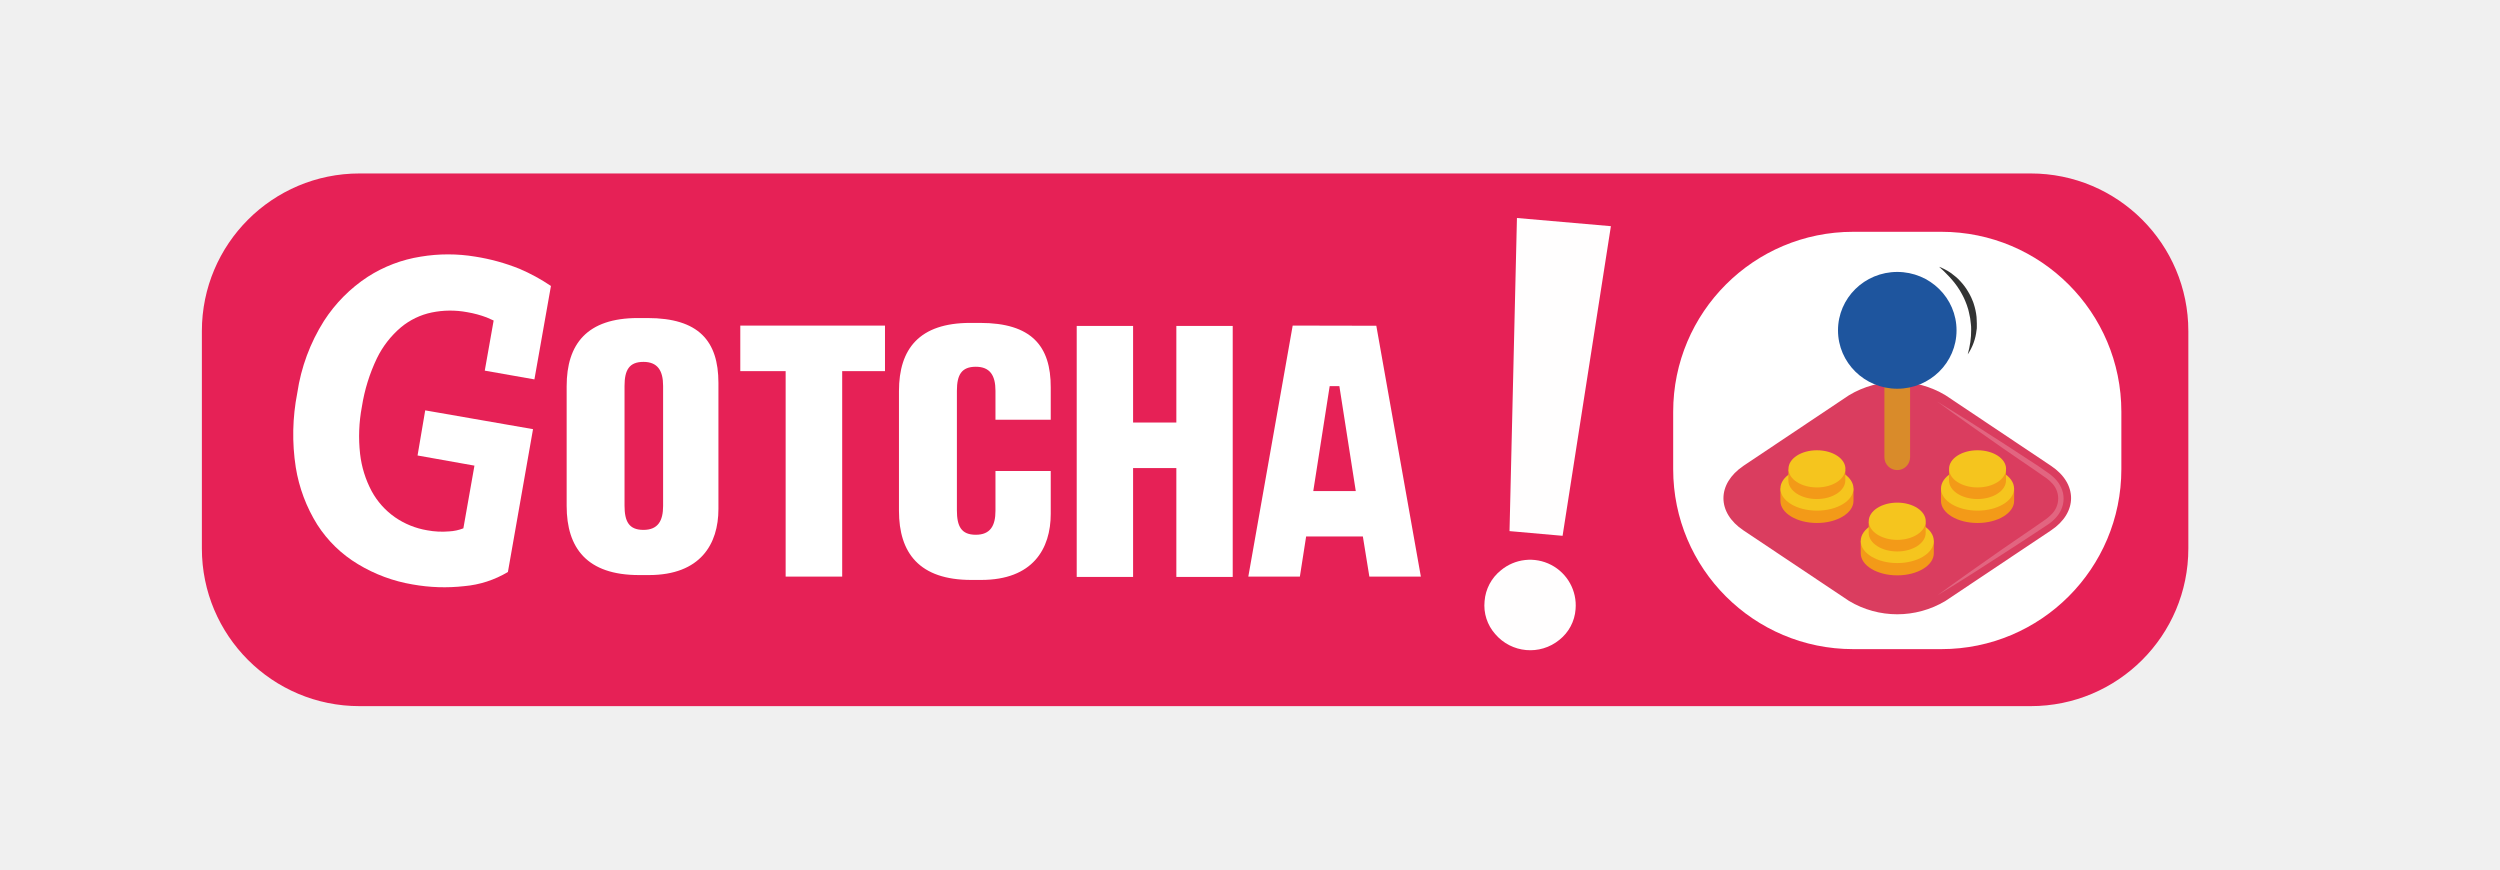
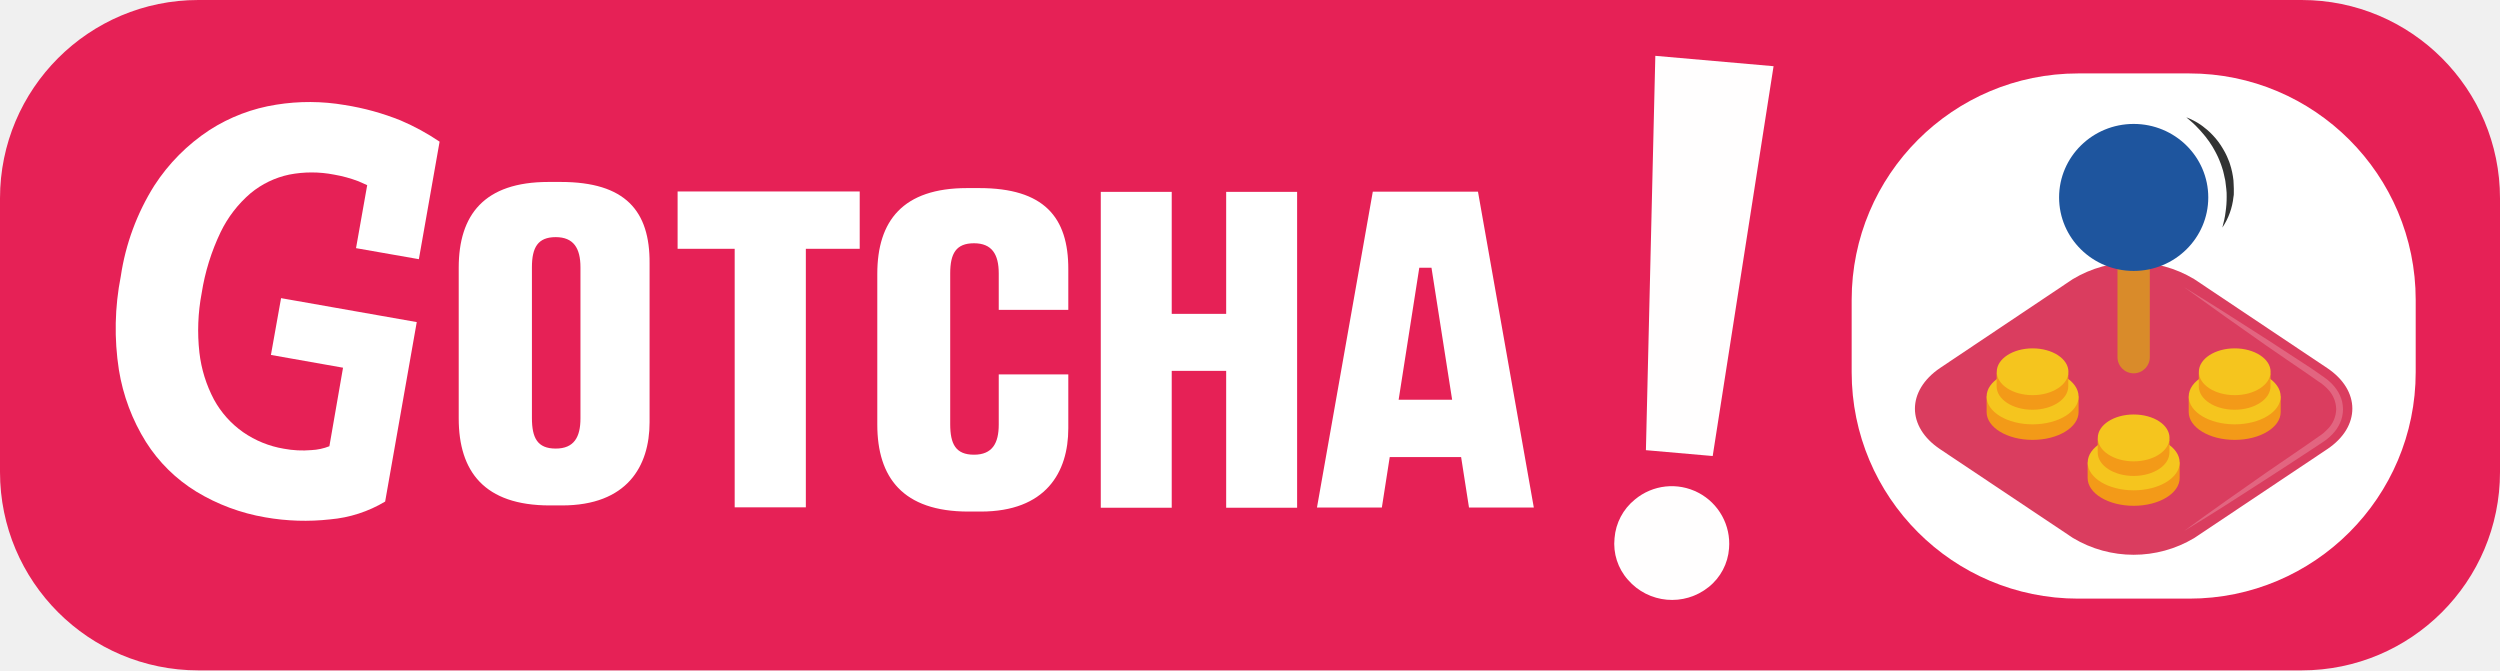
- <svg xmlns="http://www.w3.org/2000/svg" id="레이어_1" data-name="레이어 1" viewBox="0 0 431.08 150">
+ <svg xmlns="http://www.w3.org/2000/svg" id="레이어_1" data-name="레이어 1" viewBox="0 0 342.53 91.85">
  <defs>
    <style>.cls-1{fill:#e62156;}.cls-2,.cls-3{fill:#fff;}.cls-2{fill-rule:evenodd;}.cls-4{fill:#fffefe;}.cls-5{fill:#da3d5f;}.cls-6{fill:#f39a18;}.cls-7{fill:#f5c51e;}.cls-8{fill:#d98b2a;}.cls-9{fill:#1e559e;}.cls-10{fill:#323333;}.cls-11{opacity:0.21;}</style>
  </defs>
-   <rect class="cls-1" x="34.81" y="29.91" width="342.53" height="91.85" rx="27.18" />
-   <path class="cls-2" d="M127.65,56.14V64h7.82V99.42h9.75V64h7.38V56.14Zm75.19,16.72h-7.46V56.2h-9.72V99.48h9.72V80.71h7.46V99.48h9.72V56.2h-9.72ZM169,55.68H167.3c-8.78,0-12.29,4.47-12.29,11.75V88.08c0,7.27,3.51,11.92,12.48,11.92h1.69c8.9,0,12-5.35,12-11.4V81.21h-9.53v6.87c0,2.56-.88,4.13-3.39,4.13S165,90.75,165,88V67.37c0-2.74.81-4.13,3.26-4.13s3.39,1.51,3.39,4.13v5h9.53V66.84C181.22,59.63,177.83,55.68,169,55.68Zm64.78,29-2.83-18.1h-1.67l-2.83,18.1Zm3.54-28.51L245,99.42h-8.88L235,92.5h-9.78l-1.08,6.92h-8.89l7.65-43.28Z" />
-   <rect class="cls-3" x="288.51" y="39.97" width="77.28" height="71.96" rx="31.03" />
-   <path class="cls-3" d="M73.32,70.76,91.91,74,87.58,98.63a17.62,17.62,0,0,1-7.53,2.44,30.82,30.82,0,0,1-8.89-.29,26.7,26.7,0,0,1-9.45-3.51,21.4,21.4,0,0,1-7-6.8,26.63,26.63,0,0,1-3.71-9.88,37,37,0,0,1,.26-12.83,32,32,0,0,1,4.6-12.42,25.83,25.83,0,0,1,7.55-7.61,23.7,23.7,0,0,1,9.16-3.48,28.63,28.63,0,0,1,9.38,0,35,35,0,0,1,7.65,2.11A32.41,32.41,0,0,1,95,49.31L92.15,65.42l-8.56-1.51,1.53-8.64-1.19-.53a17.93,17.93,0,0,0-3.37-.91,15.87,15.87,0,0,0-6.11.05,12.16,12.16,0,0,0-5.3,2.55A16.39,16.39,0,0,0,65,61.76a30.15,30.15,0,0,0-2.6,8.37,27.3,27.3,0,0,0-.31,8.13,18,18,0,0,0,2,6.44,13.18,13.18,0,0,0,4,4.48,13.78,13.78,0,0,0,5.57,2.26,14.06,14.06,0,0,0,3.78.19,7.72,7.72,0,0,0,2.46-.53l1.91-10.81L72,78.54Z" />
-   <path class="cls-2" d="M111.64,54.84H110c-8.78,0-12.29,4.48-12.29,11.75V87.24c0,7.27,3.51,11.92,12.48,11.92h1.69c8.91,0,12-5.35,12-11.4V66C123.87,58.79,120.48,54.84,111.64,54.84Zm2.7,25.53v6.87c0,2.56-.88,4.13-3.39,4.13s-3.26-1.46-3.26-4.19V66.53c0-2.74.82-4.13,3.26-4.13s3.39,1.51,3.39,4.13V80.37Z" />
-   <path class="cls-4" d="M258.79,98.35a7.87,7.87,0,0,1,12.89,6.7,7.42,7.42,0,0,1-2.79,5.28,7.94,7.94,0,0,1-11.07-1,7.42,7.42,0,0,1-1.83-5.69A7.54,7.54,0,0,1,258.79,98.35Zm1.5-6.77,9.15.81L277.77,39l-16.2-1.41Z" />
-   <path class="cls-5" d="M353.67,91.45l-18.21,12.17a16.17,16.17,0,0,1-16.63,0L300.62,91.45c-4.59-3.07-4.59-8,0-11.12l18.21-12.18a16.17,16.17,0,0,1,16.63,0l18.21,12.18C358.27,83.4,358.27,88.38,353.67,91.45Z" />
-   <path class="cls-6" d="M317.05,83.31a9.75,9.75,0,0,0-7.5,0l-2.55.93v2.13c0,2.1,2.82,3.81,6.3,3.81s6.3-1.71,6.3-3.81V84.24Z" />
-   <ellipse class="cls-7" cx="313.3" cy="84.24" rx="6.3" ry="3.81" />
-   <path class="cls-6" d="M316.23,80.27a7,7,0,0,0-5.86,0l-2,.69v1.88c0,1.78,2.2,3.21,4.91,3.21s4.91-1.43,4.91-3.21V81.09Z" />
-   <path class="cls-7" d="M318.21,80.84c0,1.78-2.2,3.21-4.91,3.21s-4.91-1.43-4.91-3.21,2.2-3.2,4.91-3.2S318.21,79.07,318.21,80.84Z" />
-   <path class="cls-6" d="M344.75,83.31a9.78,9.78,0,0,0-7.51,0l-2.55.93v2.13c0,2.1,2.82,3.81,6.3,3.81s6.31-1.71,6.31-3.81V84.24Z" />
-   <ellipse class="cls-7" cx="340.99" cy="84.24" rx="6.3" ry="3.81" />
-   <path class="cls-6" d="M343.92,80.27a7,7,0,0,0-5.85,0l-2,.69v1.88c0,1.78,2.2,3.21,4.91,3.21s4.92-1.43,4.92-3.21l0-1.75Z" />
-   <path class="cls-7" d="M345.91,80.84c0,1.78-2.2,3.21-4.92,3.21s-4.91-1.43-4.91-3.21,2.2-3.2,4.91-3.2S345.91,79.07,345.91,80.84Z" />
-   <path class="cls-6" d="M330.9,92.34a9.78,9.78,0,0,0-7.51,0l-2.54.94V95.4c0,2.11,2.82,3.81,6.3,3.81s6.3-1.7,6.3-3.81V93.28Z" />
-   <ellipse class="cls-7" cx="327.15" cy="93.28" rx="6.3" ry="3.81" />
-   <path class="cls-6" d="M330.07,89.3a7.11,7.11,0,0,0-5.85,0l-2,.7v1.88c0,1.77,2.2,3.21,4.92,3.21s4.91-1.44,4.91-3.21V90.13Z" />
-   <path class="cls-7" d="M332.06,89.88c0,1.77-2.2,3.21-4.91,3.21s-4.92-1.44-4.92-3.21,2.2-3.21,4.92-3.21S332.06,88.11,332.06,89.88Z" />
-   <rect class="cls-8" x="324.93" y="57.92" width="4.43" height="23.14" rx="2.22" />
-   <ellipse class="cls-9" cx="327.15" cy="56.96" rx="10.22" ry="10.07" />
-   <path class="cls-10" d="M334.36,46a10.2,10.2,0,0,1,1,.45c.16.09.33.17.49.27l.47.3a4.83,4.83,0,0,1,.45.34,3.75,3.75,0,0,1,.44.35l.43.38.39.41a9.88,9.88,0,0,1,1.36,1.83,9.71,9.71,0,0,1,.53,1c.08.18.15.35.22.53l.11.27.09.27a10.78,10.78,0,0,1,.48,2.24c0,.38.06.76.05,1.14,0,.2,0,.39,0,.57s0,.38-.05.57a9.22,9.22,0,0,1-1.52,4.19c.09-.36.18-.71.26-1.07s.14-.7.19-1.06a13.68,13.68,0,0,0,.14-2.11c0-.35,0-.7-.05-1s-.07-.69-.12-1a27.68,27.68,0,0,0-.21-1l-.12-.5c-.05-.17-.11-.33-.16-.5l-.08-.25-.09-.24-.19-.48a10.08,10.08,0,0,0-.44-.94,5.2,5.2,0,0,0-.25-.46l-.26-.45c-.09-.15-.19-.29-.29-.44l-.14-.22-.16-.21-.31-.42-.34-.41c-.11-.14-.23-.27-.35-.4s-.23-.27-.36-.39A20.66,20.66,0,0,0,334.36,46Z" />
+   <rect class="cls-1" width="342.53" height="91.85" rx="27.18" />
+   <path class="cls-2" d="M92.84,26.23v7.86h7.82V69.51h9.75V34.09h7.38V26.23ZM168,43h-7.46V26.29h-9.72V69.57h9.72V50.81H168V69.57h9.72V26.29H168ZM134.18,25.77h-1.69c-8.78,0-12.29,4.48-12.29,11.75V58.17c0,7.27,3.51,11.92,12.48,11.92h1.69c8.9,0,12-5.35,12-11.4V51.3h-9.53v6.87c0,2.56-.88,4.13-3.39,4.13s-3.26-1.46-3.26-4.19V37.46c0-2.74.81-4.13,3.26-4.13s3.39,1.51,3.39,4.13v5h9.53V36.94C146.41,29.72,143,25.77,134.18,25.77Zm64.78,29-2.83-18.09h-1.67l-2.83,18.09Zm3.54-28.51,7.65,43.28h-8.88l-1.08-6.92h-9.78l-1.08,6.92h-8.89l7.65-43.28Z" />
+   <rect class="cls-3" x="253.7" y="10.06" width="77.28" height="71.96" rx="31.03" />
+   <path class="cls-3" d="M38.51,40.85,57.1,44.13,52.77,68.72a17.62,17.62,0,0,1-7.53,2.44,31.25,31.25,0,0,1-8.9-.28,26.93,26.93,0,0,1-9.44-3.52A21.4,21.4,0,0,1,20,60.56a26.63,26.63,0,0,1-3.71-9.88,37,37,0,0,1,.26-12.83,32.24,32.24,0,0,1,4.59-12.42,26,26,0,0,1,7.56-7.61,23.64,23.64,0,0,1,9.16-3.48,28.63,28.63,0,0,1,9.38.05,35,35,0,0,1,7.65,2.11,31.7,31.7,0,0,1,5.34,2.91l-2.84,16.1L48.78,34l1.53-8.63-1.19-.53a18.13,18.13,0,0,0-3.37-.92,16.06,16.06,0,0,0-6.11,0,12.27,12.27,0,0,0-5.3,2.55,16.39,16.39,0,0,0-4.11,5.33,30.15,30.15,0,0,0-2.6,8.37,27.32,27.32,0,0,0-.31,8.13,18.16,18.16,0,0,0,2,6.45,13.14,13.14,0,0,0,4,4.47,13.78,13.78,0,0,0,5.57,2.26,14.06,14.06,0,0,0,3.78.19,7.72,7.72,0,0,0,2.46-.53L47,50.38l-9.88-1.75Z" />
+   <path class="cls-2" d="M76.83,24.93H75.14c-8.78,0-12.29,4.48-12.29,11.75V57.33c0,7.27,3.51,11.92,12.48,11.92H77c8.9,0,12-5.35,12-11.4V36.1C89.06,28.88,85.67,24.93,76.83,24.93Zm2.7,25.53v6.87c0,2.56-.88,4.13-3.39,4.13S72.88,60,72.88,57.27V36.62c0-2.73.82-4.13,3.26-4.13s3.39,1.51,3.39,4.13V50.46Z" />
+   <path class="cls-4" d="M224,68.44a7.88,7.88,0,0,1,12.9,6.7,7.46,7.46,0,0,1-2.79,5.29,8,8,0,0,1-11.07-1,7.42,7.42,0,0,1-1.83-5.69A7.57,7.57,0,0,1,224,68.44Zm1.51-6.76,9.15.8L243,9.07l-16.2-1.42Z" />
+   <path class="cls-5" d="M318.86,61.54,300.65,73.71a16.17,16.17,0,0,1-16.63,0L265.81,61.54c-4.59-3.07-4.59-8,0-11.12L284,38.24a16.17,16.17,0,0,1,16.63,0l18.21,12.18C323.45,53.49,323.45,58.47,318.86,61.54Z" />
+   <path class="cls-6" d="M282.24,53.4a9.75,9.75,0,0,0-7.5,0l-2.55.93v2.13c0,2.1,2.82,3.81,6.3,3.81s6.3-1.71,6.3-3.81V54.33Z" />
+   <ellipse class="cls-7" cx="278.49" cy="54.33" rx="6.3" ry="3.81" />
+   <path class="cls-6" d="M281.42,50.36a7.13,7.13,0,0,0-5.86,0l-2,.69v1.88c0,1.78,2.2,3.21,4.91,3.21s4.91-1.43,4.91-3.21V51.18Z" />
+   <path class="cls-7" d="M283.4,50.94c0,1.77-2.2,3.2-4.91,3.2s-4.91-1.43-4.91-3.2,2.2-3.21,4.91-3.21S283.4,49.16,283.4,50.94Z" />
+   <path class="cls-6" d="M309.94,53.4a9.78,9.78,0,0,0-7.51,0l-2.55.93v2.13c0,2.1,2.82,3.81,6.3,3.81s6.3-1.71,6.3-3.81V54.33Z" />
+   <ellipse class="cls-7" cx="306.18" cy="54.33" rx="6.3" ry="3.81" />
+   <path class="cls-6" d="M309.11,50.36a7.11,7.11,0,0,0-5.85,0l-2,.69v1.88c0,1.78,2.2,3.21,4.91,3.21s4.92-1.43,4.92-3.21l0-1.75Z" />
+   <path class="cls-7" d="M311.1,50.94c0,1.77-2.2,3.2-4.92,3.2s-4.91-1.43-4.91-3.2,2.2-3.21,4.91-3.21S311.1,49.16,311.1,50.94Z" />
+   <path class="cls-6" d="M296.09,62.43a9.9,9.9,0,0,0-7.51,0l-2.55.94v2.12c0,2.11,2.83,3.81,6.31,3.81s6.3-1.7,6.3-3.81V63.37Z" />
+   <ellipse class="cls-7" cx="292.34" cy="63.37" rx="6.3" ry="3.81" />
+   <path class="cls-6" d="M295.26,59.39a7.11,7.11,0,0,0-5.85,0l-2,.7V62c0,1.77,2.2,3.21,4.92,3.21s4.91-1.44,4.91-3.21V60.22Z" />
+   <path class="cls-7" d="M297.25,60c0,1.77-2.2,3.21-4.91,3.21s-4.92-1.44-4.92-3.21,2.2-3.21,4.92-3.21S297.25,58.2,297.25,60Z" />
+   <rect class="cls-8" x="290.12" y="28.01" width="4.43" height="23.14" rx="2.22" />
+   <ellipse class="cls-9" cx="292.34" cy="27.05" rx="10.22" ry="10.07" />
+   <path class="cls-10" d="M299.55,16.07a10.2,10.2,0,0,1,1,.45c.16.09.33.17.49.27l.47.3c.16.1.3.23.45.34a4.82,4.82,0,0,1,.44.35l.42.38.4.41a9.88,9.88,0,0,1,1.36,1.83,9.71,9.71,0,0,1,.53,1c.08.18.15.36.22.53l.11.27.09.27a10.92,10.92,0,0,1,.48,2.24c0,.38.06.76.05,1.15,0,.19,0,.38,0,.57s0,.37-.05.56a9.22,9.22,0,0,1-1.52,4.19c.09-.36.18-.71.26-1.07s.14-.7.18-1.06a13.61,13.61,0,0,0,.15-2.11c0-.35,0-.7-.05-1.05s-.07-.69-.12-1c0-.17-.07-.34-.1-.51a4.64,4.64,0,0,0-.11-.51l-.12-.5c-.05-.17-.11-.33-.16-.5l-.08-.24-.09-.25-.19-.48c-.14-.31-.27-.64-.44-.94a5.2,5.2,0,0,0-.25-.46l-.26-.45c-.09-.15-.19-.29-.29-.44l-.14-.22-.16-.21-.31-.42-.34-.41c-.11-.14-.23-.27-.35-.4s-.23-.27-.36-.39C300.66,17,300.11,16.55,299.55,16.07Z" />
  <g class="cls-11">
-     <path class="cls-3" d="M334.06,69.26c3.93,2.39,7.8,4.86,11.66,7.36,1.94,1.25,3.86,2.52,5.78,3.77l1.44,1,.18.12.19.13.36.28c.12.09.24.2.35.3a3.31,3.31,0,0,1,.33.32,6,6,0,0,1,.6.72,6,6,0,0,1,.46.82,4.79,4.79,0,0,1,.31.9,5.13,5.13,0,0,1,.11,1,5,5,0,0,1-.11,1,4.88,4.88,0,0,1-.31.91,6,6,0,0,1-.46.82,6.82,6.82,0,0,1-.6.71c-.1.12-.22.22-.33.33l-.35.3-.36.27-.19.13-.18.12-1.44.95c-1.92,1.26-3.84,2.53-5.78,3.77-3.86,2.5-7.73,5-11.66,7.37,3.71-2.72,7.48-5.36,11.26-8,1.89-1.31,3.8-2.6,5.69-3.9l1.43-1,.18-.12.17-.12.32-.25.3-.26a3.83,3.83,0,0,0,.29-.28,3.81,3.81,0,0,0,0-5.55,3.83,3.83,0,0,0-.29-.28l-.3-.26-.32-.25-.17-.11-.18-.12-1.43-1c-1.89-1.3-3.8-2.58-5.69-3.9C341.54,74.61,337.77,72,334.06,69.26Z" />
+     <path class="cls-3" d="M299.25,39.35c3.92,2.39,7.8,4.87,11.66,7.36,1.94,1.25,3.85,2.52,5.78,3.77l1.44,1,.18.12.19.14.36.27c.12.09.24.2.35.3a3.31,3.31,0,0,1,.33.32,5.79,5.79,0,0,1,.59.72,5.12,5.12,0,0,1,.47.82,4.79,4.79,0,0,1,.31.9,5.23,5.23,0,0,1,.11,1,5,5,0,0,1-.11,1,4.65,4.65,0,0,1-.31.91,6,6,0,0,1-.46.82,6.94,6.94,0,0,1-.6.72c-.1.11-.22.21-.33.32l-.35.3-.36.27-.19.13-.18.12-1.44.95c-1.93,1.26-3.84,2.53-5.78,3.77-3.86,2.5-7.73,5-11.66,7.37,3.71-2.72,7.48-5.36,11.26-8,1.89-1.31,3.8-2.6,5.69-3.9l1.43-1,.18-.12.17-.12.32-.24.3-.27a3.83,3.83,0,0,0,.29-.28,4,4,0,0,0,1.2-2.77,4.07,4.07,0,0,0-1.2-2.78c-.09-.1-.19-.18-.29-.28l-.3-.26-.32-.25-.17-.11-.18-.12-1.43-1c-1.89-1.3-3.8-2.58-5.69-3.9C306.73,44.7,303,42.06,299.25,39.35Z" />
  </g>
</svg>
